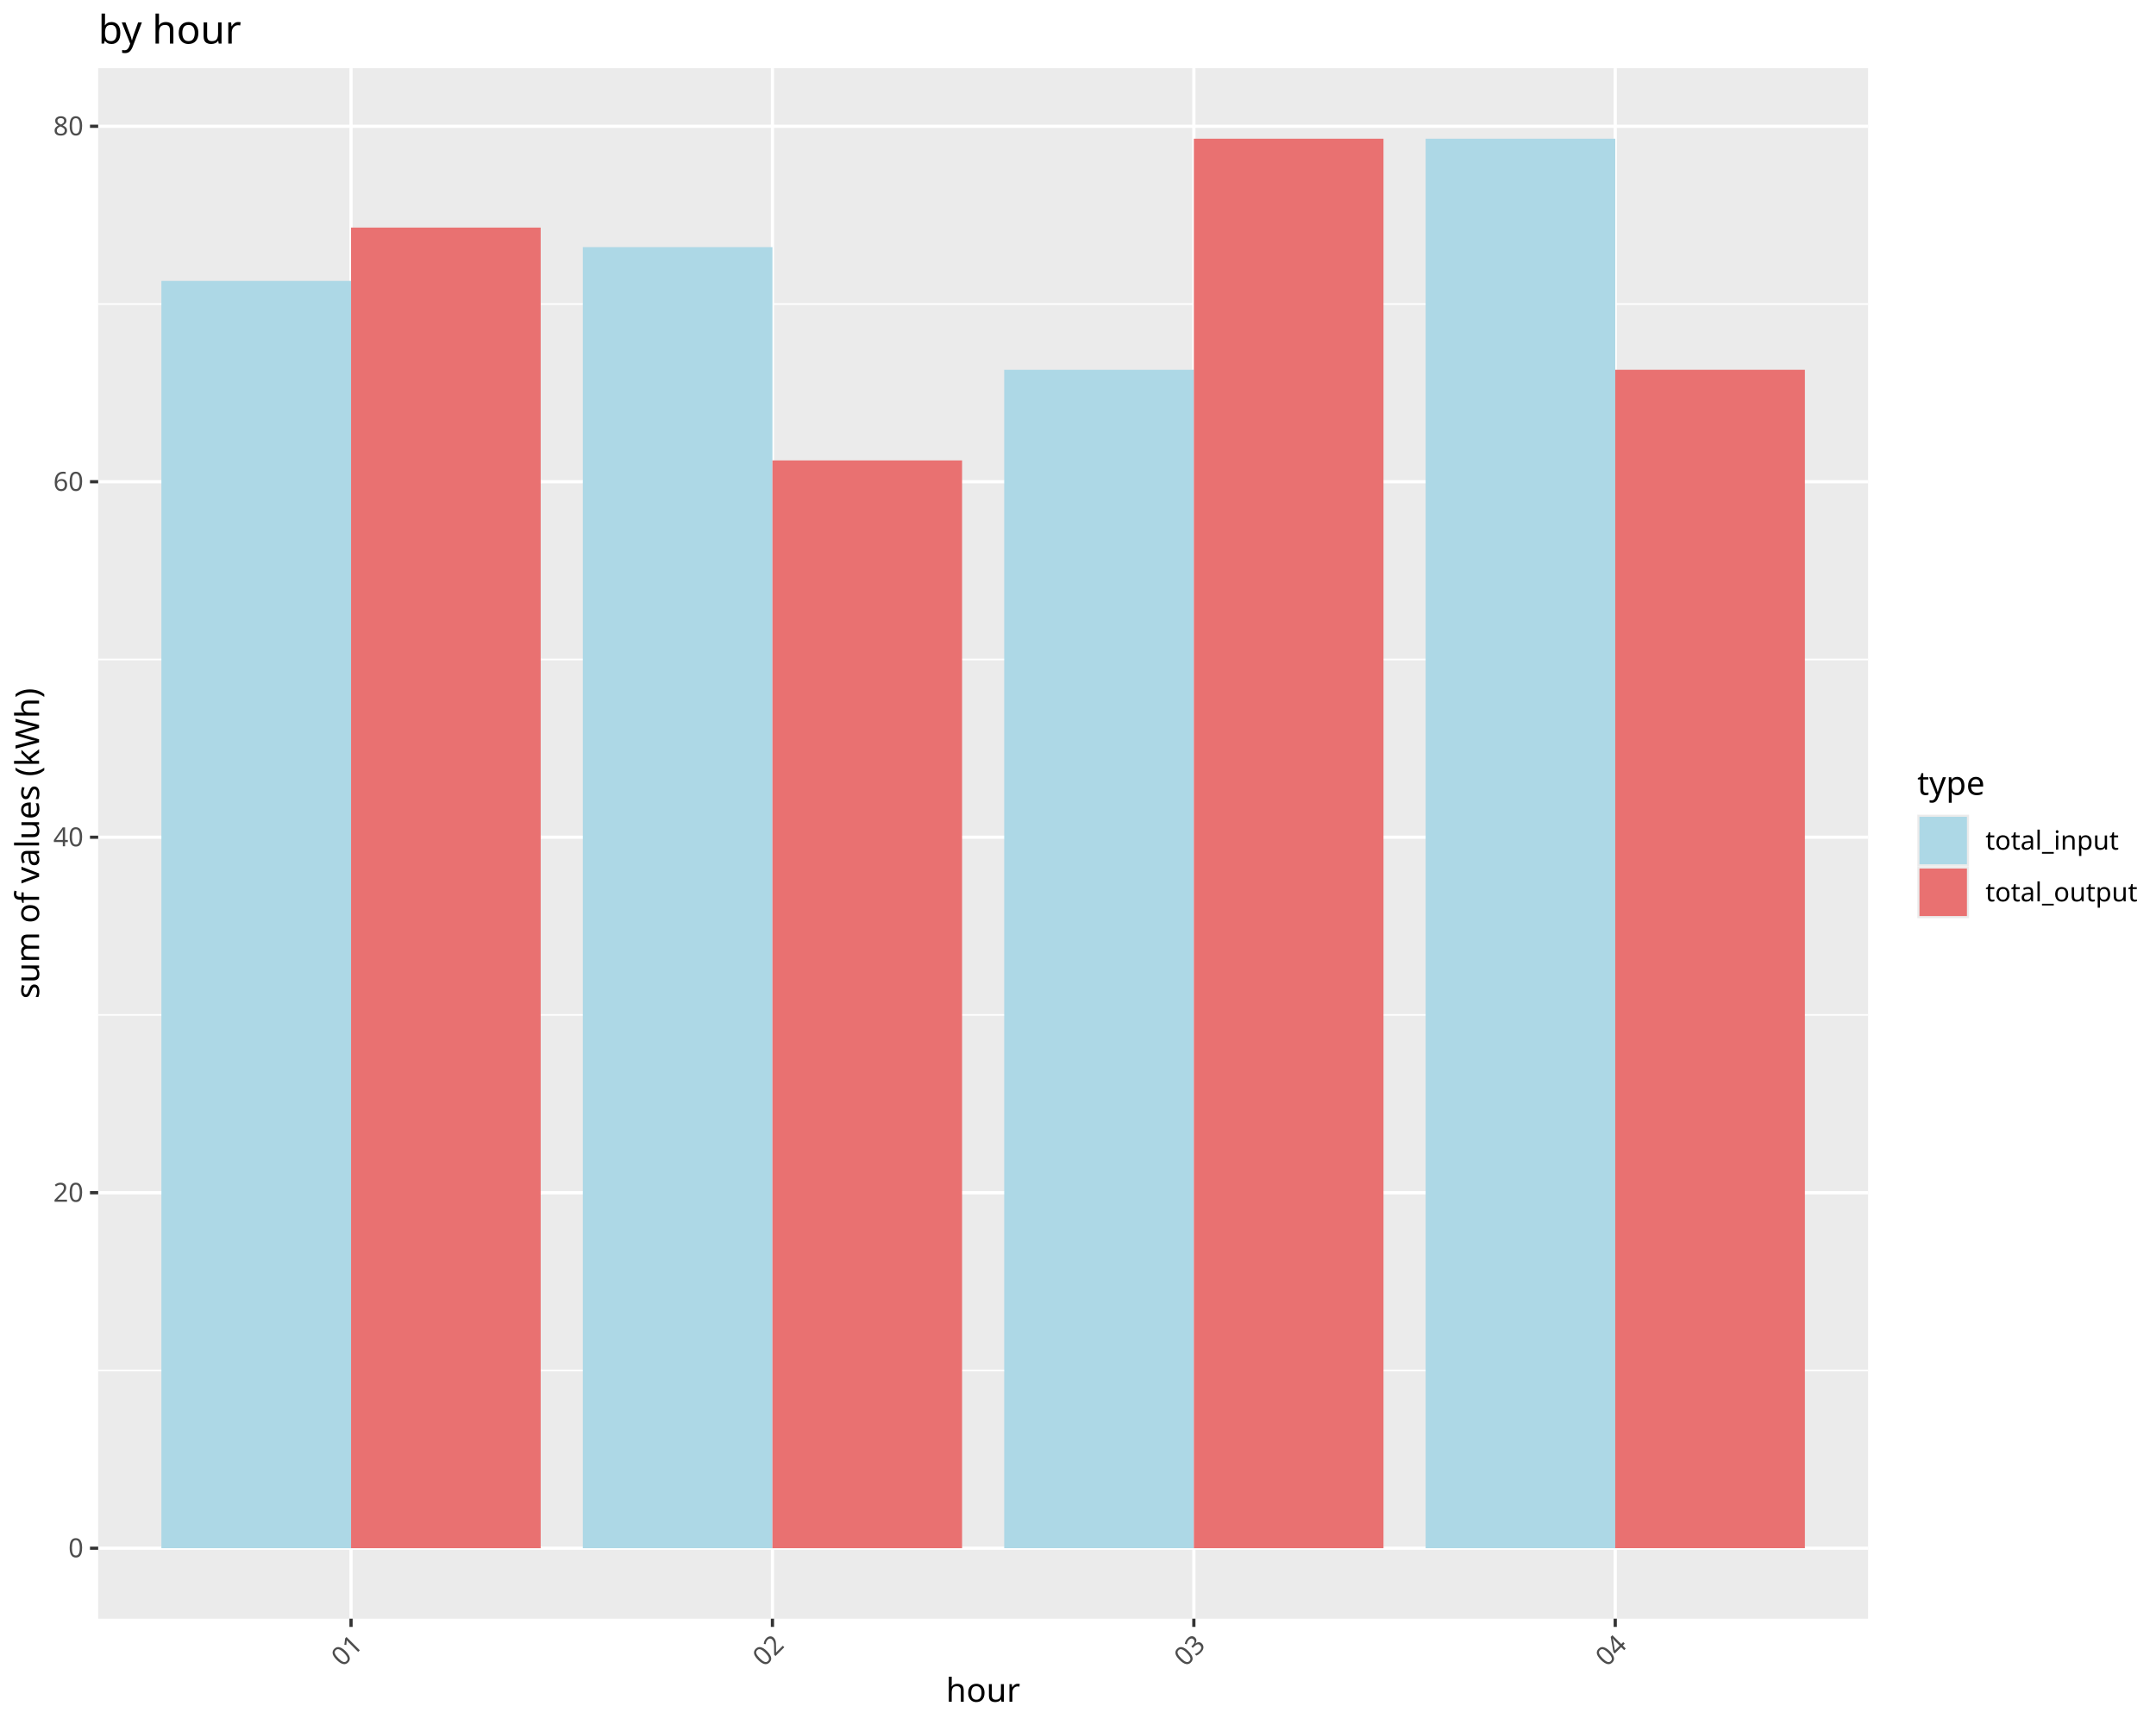
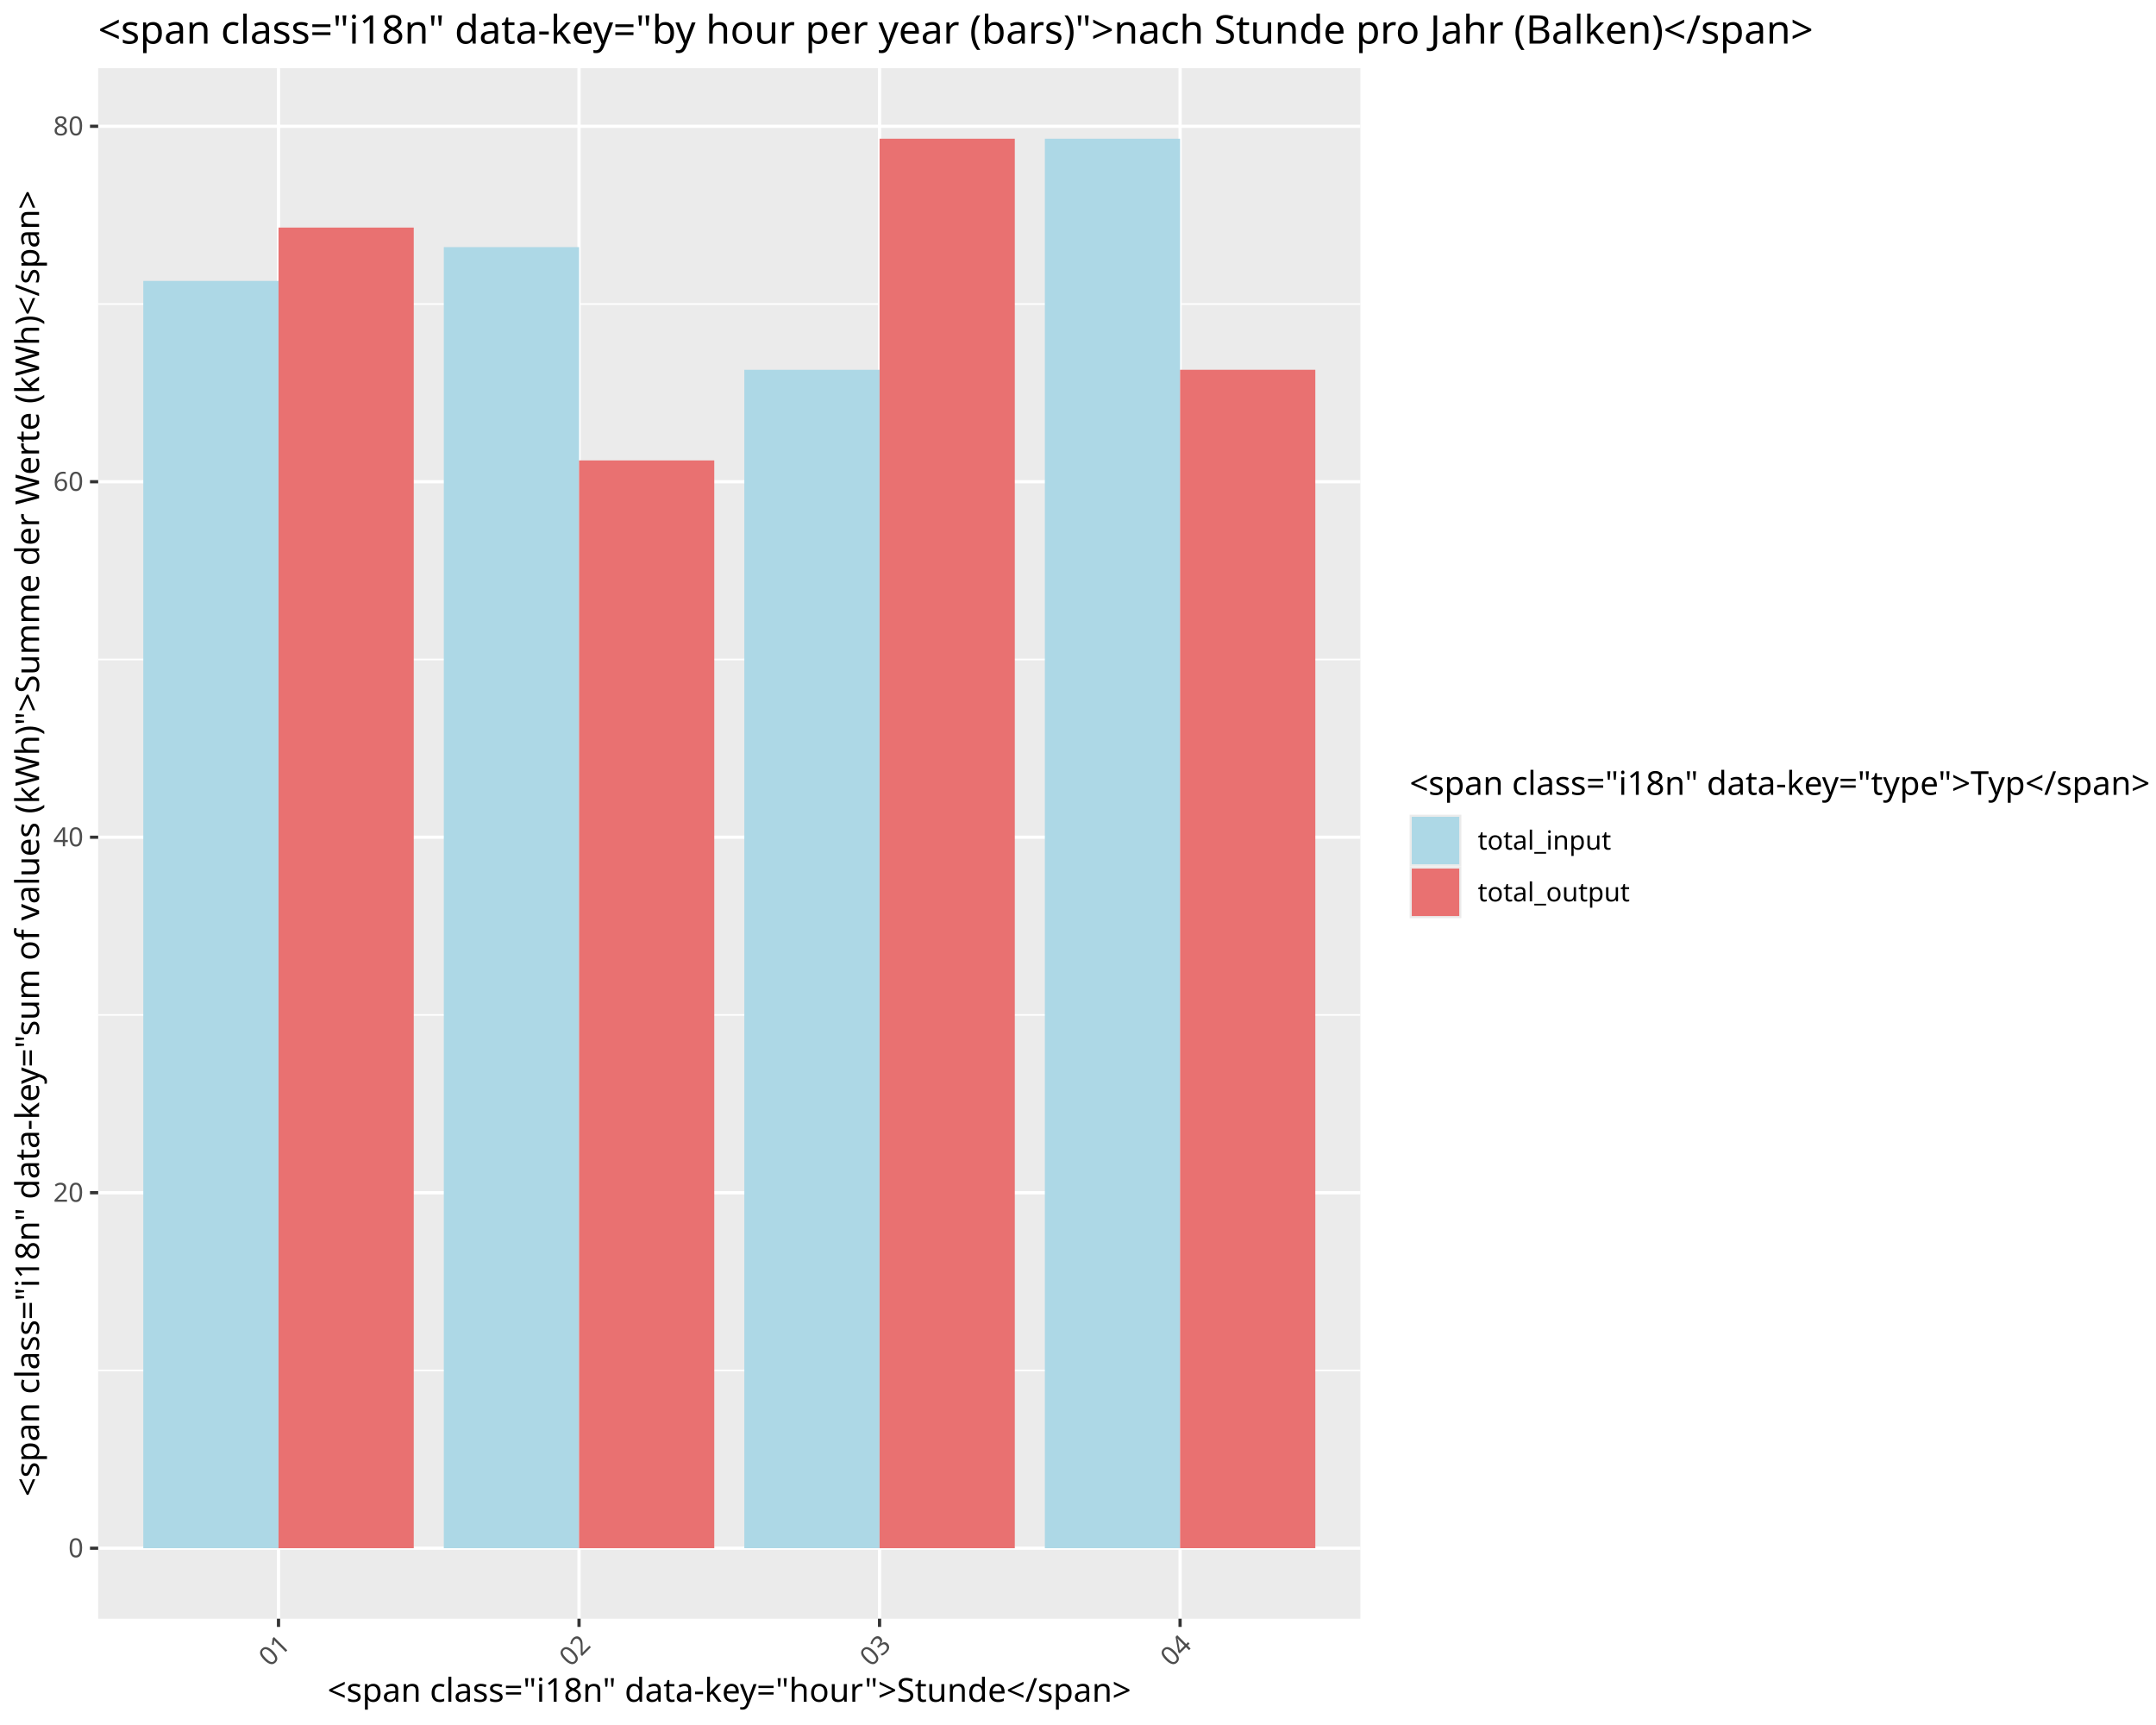
<svg xmlns="http://www.w3.org/2000/svg" class="svglite" data-engine-version="2.0" width="720.00pt" height="576.00pt" viewBox="0 0 720.00 576.00">
  <defs>
    <style type="text/css">
    .svglite line, .svglite polyline, .svglite polygon, .svglite path, .svglite rect, .svglite circle {
      fill: none;
      stroke: #000000;
      stroke-linecap: round;
      stroke-linejoin: round;
      stroke-miterlimit: 10.00;
    }
  </style>
  </defs>
  <rect width="100%" height="100%" style="stroke: none; fill: #FFFFFF;" />
  <defs>
    <clipPath id="cpMC4wMHw3MjAuMDB8MC4wMHw1NzYuMDA=">
      <rect x="0.00" y="0.00" width="720.00" height="576.00" />
    </clipPath>
  </defs>
  <g clip-path="url(#cpMC4wMHw3MjAuMDB8MC4wMHw1NzYuMDA=)">
    <rect x="0.00" y="0.00" width="720.00" height="576.00" style="stroke-width: 1.07; stroke: #FFFFFF; fill: #FFFFFF;" />
  </g>
  <defs>
-     <clipPath id="cpMzIuNzl8NjIzLjg1fDIyLjc4fDU0MC41MA==">
-       <rect x="32.79" y="22.78" width="591.06" height="517.72" />
+     <clipPath id="cpMzIuNzl8NDU0LjMxfDIyLjc4fDU0MC41MA==">
+       <rect x="32.79" y="22.78" width="421.52" height="517.72" />
    </clipPath>
  </defs>
-   <g clip-path="url(#cpMzIuNzl8NjIzLjg1fDIyLjc4fDU0MC41MA==)">
-     <rect x="32.79" y="22.78" width="591.06" height="517.72" style="stroke-width: 1.07; stroke: none; fill: #EBEBEB;" />
-     <polyline points="32.79,457.62 623.85,457.62 " style="stroke-width: 0.53; stroke: #FFFFFF; stroke-linecap: butt;" />
-     <polyline points="32.79,338.91 623.85,338.91 " style="stroke-width: 0.53; stroke: #FFFFFF; stroke-linecap: butt;" />
-     <polyline points="32.79,220.21 623.85,220.21 " style="stroke-width: 0.53; stroke: #FFFFFF; stroke-linecap: butt;" />
-     <polyline points="32.79,101.51 623.85,101.51 " style="stroke-width: 0.53; stroke: #FFFFFF; stroke-linecap: butt;" />
-     <polyline points="32.79,516.97 623.85,516.97 " style="stroke-width: 1.07; stroke: #FFFFFF; stroke-linecap: butt;" />
-     <polyline points="32.79,398.27 623.85,398.27 " style="stroke-width: 1.07; stroke: #FFFFFF; stroke-linecap: butt;" />
-     <polyline points="32.79,279.56 623.85,279.56 " style="stroke-width: 1.07; stroke: #FFFFFF; stroke-linecap: butt;" />
-     <polyline points="32.79,160.86 623.85,160.86 " style="stroke-width: 1.07; stroke: #FFFFFF; stroke-linecap: butt;" />
-     <polyline points="32.79,42.16 623.85,42.16 " style="stroke-width: 1.07; stroke: #FFFFFF; stroke-linecap: butt;" />
-     <polyline points="117.23,540.50 117.23,22.78 " style="stroke-width: 1.07; stroke: #FFFFFF; stroke-linecap: butt;" />
-     <polyline points="257.96,540.50 257.96,22.78 " style="stroke-width: 1.07; stroke: #FFFFFF; stroke-linecap: butt;" />
-     <polyline points="398.69,540.50 398.69,22.78 " style="stroke-width: 1.07; stroke: #FFFFFF; stroke-linecap: butt;" />
-     <polyline points="539.41,540.50 539.41,22.78 " style="stroke-width: 1.07; stroke: #FFFFFF; stroke-linecap: butt;" />
-     <rect x="53.90" y="93.80" width="63.33" height="423.17" style="stroke-width: 1.07; stroke: none; stroke-linecap: butt; stroke-linejoin: miter; fill: #ADD8E6;" />
-     <rect x="117.23" y="75.99" width="63.33" height="440.98" style="stroke-width: 1.07; stroke: none; stroke-linecap: butt; stroke-linejoin: miter; fill: #E97171;" />
-     <rect x="194.63" y="82.52" width="63.33" height="434.45" style="stroke-width: 1.07; stroke: none; stroke-linecap: butt; stroke-linejoin: miter; fill: #ADD8E6;" />
-     <rect x="257.96" y="153.74" width="63.33" height="363.23" style="stroke-width: 1.07; stroke: none; stroke-linecap: butt; stroke-linejoin: miter; fill: #E97171;" />
-     <rect x="335.36" y="123.47" width="63.33" height="393.49" style="stroke-width: 1.07; stroke: none; stroke-linecap: butt; stroke-linejoin: miter; fill: #ADD8E6;" />
-     <rect x="398.69" y="46.32" width="63.33" height="470.65" style="stroke-width: 1.07; stroke: none; stroke-linecap: butt; stroke-linejoin: miter; fill: #E97171;" />
-     <rect x="476.09" y="46.32" width="63.33" height="470.65" style="stroke-width: 1.07; stroke: none; stroke-linecap: butt; stroke-linejoin: miter; fill: #ADD8E6;" />
-     <rect x="539.41" y="123.47" width="63.33" height="393.49" style="stroke-width: 1.07; stroke: none; stroke-linecap: butt; stroke-linejoin: miter; fill: #E97171;" />
+   <g clip-path="url(#cpMzIuNzl8NDU0LjMxfDIyLjc4fDU0MC41MA==)">
+     <rect x="32.79" y="22.78" width="421.52" height="517.72" style="stroke-width: 1.07; stroke: none; fill: #EBEBEB;" />
+     <polyline points="32.79,457.62 454.31,457.62 " style="stroke-width: 0.53; stroke: #FFFFFF; stroke-linecap: butt;" />
+     <polyline points="32.79,338.91 454.31,338.91 " style="stroke-width: 0.53; stroke: #FFFFFF; stroke-linecap: butt;" />
+     <polyline points="32.79,220.21 454.31,220.21 " style="stroke-width: 0.53; stroke: #FFFFFF; stroke-linecap: butt;" />
+     <polyline points="32.79,101.51 454.31,101.51 " style="stroke-width: 0.53; stroke: #FFFFFF; stroke-linecap: butt;" />
+     <polyline points="32.79,516.97 454.31,516.97 " style="stroke-width: 1.07; stroke: #FFFFFF; stroke-linecap: butt;" />
+     <polyline points="32.79,398.27 454.31,398.27 " style="stroke-width: 1.07; stroke: #FFFFFF; stroke-linecap: butt;" />
+     <polyline points="32.79,279.56 454.31,279.56 " style="stroke-width: 1.07; stroke: #FFFFFF; stroke-linecap: butt;" />
+     <polyline points="32.79,160.86 454.31,160.86 " style="stroke-width: 1.07; stroke: #FFFFFF; stroke-linecap: butt;" />
+     <polyline points="32.79,42.16 454.31,42.16 " style="stroke-width: 1.07; stroke: #FFFFFF; stroke-linecap: butt;" />
+     <polyline points="93.01,540.50 93.01,22.78 " style="stroke-width: 1.07; stroke: #FFFFFF; stroke-linecap: butt;" />
+     <polyline points="193.37,540.50 193.37,22.78 " style="stroke-width: 1.07; stroke: #FFFFFF; stroke-linecap: butt;" />
+     <polyline points="293.73,540.50 293.73,22.78 " style="stroke-width: 1.07; stroke: #FFFFFF; stroke-linecap: butt;" />
+     <polyline points="394.09,540.50 394.09,22.78 " style="stroke-width: 1.07; stroke: #FFFFFF; stroke-linecap: butt;" />
+     <rect x="47.85" y="93.80" width="45.16" height="423.17" style="stroke-width: 1.07; stroke: none; stroke-linecap: butt; stroke-linejoin: miter; fill: #ADD8E6;" />
+     <rect x="93.01" y="75.99" width="45.16" height="440.98" style="stroke-width: 1.07; stroke: none; stroke-linecap: butt; stroke-linejoin: miter; fill: #E97171;" />
+     <rect x="148.21" y="82.52" width="45.16" height="434.45" style="stroke-width: 1.07; stroke: none; stroke-linecap: butt; stroke-linejoin: miter; fill: #ADD8E6;" />
+     <rect x="193.37" y="153.74" width="45.16" height="363.23" style="stroke-width: 1.07; stroke: none; stroke-linecap: butt; stroke-linejoin: miter; fill: #E97171;" />
+     <rect x="248.57" y="123.47" width="45.16" height="393.49" style="stroke-width: 1.07; stroke: none; stroke-linecap: butt; stroke-linejoin: miter; fill: #ADD8E6;" />
+     <rect x="293.73" y="46.32" width="45.16" height="470.65" style="stroke-width: 1.07; stroke: none; stroke-linecap: butt; stroke-linejoin: miter; fill: #E97171;" />
+     <rect x="348.93" y="46.32" width="45.16" height="470.65" style="stroke-width: 1.07; stroke: none; stroke-linecap: butt; stroke-linejoin: miter; fill: #ADD8E6;" />
+     <rect x="394.09" y="123.47" width="45.16" height="393.49" style="stroke-width: 1.07; stroke: none; stroke-linecap: butt; stroke-linejoin: miter; fill: #E97171;" />
  </g>
  <g clip-path="url(#cpMC4wMHw3MjAuMDB8MC4wMHw1NzYuMDA=)">
    <text x="27.86" y="519.99" text-anchor="end" style="font-size: 8.80px; fill: #4D4D4D; font-family: sans;" textLength="4.89px" lengthAdjust="spacingAndGlyphs">0</text>
    <text x="27.86" y="401.29" text-anchor="end" style="font-size: 8.80px; fill: #4D4D4D; font-family: sans;" textLength="9.79px" lengthAdjust="spacingAndGlyphs">20</text>
    <text x="27.86" y="282.59" text-anchor="end" style="font-size: 8.80px; fill: #4D4D4D; font-family: sans;" textLength="9.79px" lengthAdjust="spacingAndGlyphs">40</text>
    <text x="27.86" y="163.89" text-anchor="end" style="font-size: 8.80px; fill: #4D4D4D; font-family: sans;" textLength="9.79px" lengthAdjust="spacingAndGlyphs">60</text>
    <text x="27.86" y="45.19" text-anchor="end" style="font-size: 8.80px; fill: #4D4D4D; font-family: sans;" textLength="9.79px" lengthAdjust="spacingAndGlyphs">80</text>
    <polyline points="30.05,516.97 32.79,516.97 " style="stroke-width: 1.07; stroke: #333333; stroke-linecap: butt;" />
    <polyline points="30.05,398.27 32.79,398.27 " style="stroke-width: 1.07; stroke: #333333; stroke-linecap: butt;" />
    <polyline points="30.05,279.56 32.79,279.56 " style="stroke-width: 1.07; stroke: #333333; stroke-linecap: butt;" />
    <polyline points="30.05,160.86 32.79,160.86 " style="stroke-width: 1.07; stroke: #333333; stroke-linecap: butt;" />
    <polyline points="30.05,42.16 32.79,42.16 " style="stroke-width: 1.07; stroke: #333333; stroke-linecap: butt;" />
-     <polyline points="117.23,543.24 117.23,540.50 " style="stroke-width: 1.07; stroke: #333333; stroke-linecap: butt;" />
-     <polyline points="257.96,543.24 257.96,540.50 " style="stroke-width: 1.07; stroke: #333333; stroke-linecap: butt;" />
-     <polyline points="398.69,543.24 398.69,540.50 " style="stroke-width: 1.07; stroke: #333333; stroke-linecap: butt;" />
-     <polyline points="539.41,543.24 539.41,540.50 " style="stroke-width: 1.07; stroke: #333333; stroke-linecap: butt;" />
-     <text transform="translate(121.51,549.71) rotate(-45)" text-anchor="end" style="font-size: 8.80px; fill: #4D4D4D; font-family: sans;" textLength="9.79px" lengthAdjust="spacingAndGlyphs">01</text>
-     <text transform="translate(262.24,549.71) rotate(-45)" text-anchor="end" style="font-size: 8.80px; fill: #4D4D4D; font-family: sans;" textLength="9.79px" lengthAdjust="spacingAndGlyphs">02</text>
-     <text transform="translate(402.97,549.71) rotate(-45)" text-anchor="end" style="font-size: 8.80px; fill: #4D4D4D; font-family: sans;" textLength="9.79px" lengthAdjust="spacingAndGlyphs">03</text>
-     <text transform="translate(543.70,549.71) rotate(-45)" text-anchor="end" style="font-size: 8.80px; fill: #4D4D4D; font-family: sans;" textLength="9.79px" lengthAdjust="spacingAndGlyphs">04</text>
-     <text x="328.32" y="568.24" text-anchor="middle" style="font-size: 11.00px; font-family: sans;" textLength="22.02px" lengthAdjust="spacingAndGlyphs">hour</text>
-     <text transform="translate(13.05,281.64) rotate(-90)" text-anchor="middle" style="font-size: 11.00px; font-family: sans;" textLength="100.27px" lengthAdjust="spacingAndGlyphs">sum of values (kWh)</text>
-     <rect x="634.81" y="251.22" width="79.71" height="60.85" style="stroke-width: 1.07; stroke: none; fill: #FFFFFF;" />
-     <text x="640.29" y="265.41" style="font-size: 11.00px; font-family: sans;" textLength="20.80px" lengthAdjust="spacingAndGlyphs">type</text>
-     <rect x="640.29" y="272.03" width="17.28" height="17.28" style="stroke-width: 1.07; stroke: none; fill: #EBEBEB;" />
-     <rect x="641.00" y="272.74" width="15.86" height="15.86" style="stroke-width: 1.07; stroke: none; stroke-linecap: butt; stroke-linejoin: miter; fill: #ADD8E6;" />
-     <rect x="640.29" y="289.31" width="17.28" height="17.28" style="stroke-width: 1.07; stroke: none; fill: #EBEBEB;" />
-     <rect x="641.00" y="290.02" width="15.86" height="15.86" style="stroke-width: 1.07; stroke: none; stroke-linecap: butt; stroke-linejoin: miter; fill: #E97171;" />
-     <text x="663.05" y="283.70" style="font-size: 8.80px; font-family: sans;" textLength="40.61px" lengthAdjust="spacingAndGlyphs">total_input</text>
-     <text x="663.05" y="300.98" style="font-size: 8.80px; font-family: sans;" textLength="45.99px" lengthAdjust="spacingAndGlyphs">total_output</text>
-     <text x="32.79" y="14.56" style="font-size: 13.20px; font-family: sans;" textLength="44.04px" lengthAdjust="spacingAndGlyphs">by hour</text>
+     <polyline points="93.01,543.24 93.01,540.50 " style="stroke-width: 1.07; stroke: #333333; stroke-linecap: butt;" />
+     <polyline points="193.37,543.24 193.37,540.50 " style="stroke-width: 1.07; stroke: #333333; stroke-linecap: butt;" />
+     <polyline points="293.73,543.24 293.73,540.50 " style="stroke-width: 1.07; stroke: #333333; stroke-linecap: butt;" />
+     <polyline points="394.09,543.24 394.09,540.50 " style="stroke-width: 1.07; stroke: #333333; stroke-linecap: butt;" />
+     <text transform="translate(97.29,549.71) rotate(-45)" text-anchor="end" style="font-size: 8.80px; fill: #4D4D4D; font-family: sans;" textLength="9.79px" lengthAdjust="spacingAndGlyphs">01</text>
+     <text transform="translate(197.65,549.71) rotate(-45)" text-anchor="end" style="font-size: 8.80px; fill: #4D4D4D; font-family: sans;" textLength="9.79px" lengthAdjust="spacingAndGlyphs">02</text>
+     <text transform="translate(298.01,549.71) rotate(-45)" text-anchor="end" style="font-size: 8.80px; fill: #4D4D4D; font-family: sans;" textLength="9.79px" lengthAdjust="spacingAndGlyphs">03</text>
+     <text transform="translate(398.38,549.71) rotate(-45)" text-anchor="end" style="font-size: 8.80px; fill: #4D4D4D; font-family: sans;" textLength="9.79px" lengthAdjust="spacingAndGlyphs">04</text>
+     <text x="243.55" y="568.24" text-anchor="middle" style="font-size: 11.00px; font-family: sans;" textLength="256.04px" lengthAdjust="spacingAndGlyphs">&lt;span class="i18n" data-key="hour"&gt;Stunde&lt;/span&gt;</text>
+     <text transform="translate(13.05,281.64) rotate(-90)" text-anchor="middle" style="font-size: 11.00px; font-family: sans;" textLength="421.07px" lengthAdjust="spacingAndGlyphs">&lt;span class="i18n" data-key="sum of values (kWh)"&gt;Summe der Werte (kWh)&lt;/span&gt;</text>
+     <rect x="465.27" y="251.22" width="249.25" height="60.85" style="stroke-width: 1.07; stroke: none; fill: #FFFFFF;" />
+     <text x="470.75" y="265.41" style="font-size: 11.00px; font-family: sans;" textLength="238.29px" lengthAdjust="spacingAndGlyphs">&lt;span class="i18n" data-key="type"&gt;Typ&lt;/span&gt;</text>
+     <rect x="470.75" y="272.03" width="17.28" height="17.28" style="stroke-width: 1.07; stroke: none; fill: #EBEBEB;" />
+     <rect x="471.46" y="272.74" width="15.86" height="15.86" style="stroke-width: 1.07; stroke: none; stroke-linecap: butt; stroke-linejoin: miter; fill: #ADD8E6;" />
+     <rect x="470.75" y="289.31" width="17.28" height="17.28" style="stroke-width: 1.07; stroke: none; fill: #EBEBEB;" />
+     <rect x="471.46" y="290.02" width="15.86" height="15.86" style="stroke-width: 1.07; stroke: none; stroke-linecap: butt; stroke-linejoin: miter; fill: #E97171;" />
+     <text x="493.51" y="283.70" style="font-size: 8.80px; font-family: sans;" textLength="40.61px" lengthAdjust="spacingAndGlyphs">total_input</text>
+     <text x="493.51" y="300.98" style="font-size: 8.80px; font-family: sans;" textLength="45.99px" lengthAdjust="spacingAndGlyphs">total_output</text>
+     <text x="32.79" y="14.56" style="font-size: 13.20px; font-family: sans;" textLength="552.32px" lengthAdjust="spacingAndGlyphs">&lt;span class="i18n" data-key="by hour per year (bars)"&gt;nach Stunde pro Jahr (Balken)&lt;/span&gt;</text>
  </g>
</svg>
